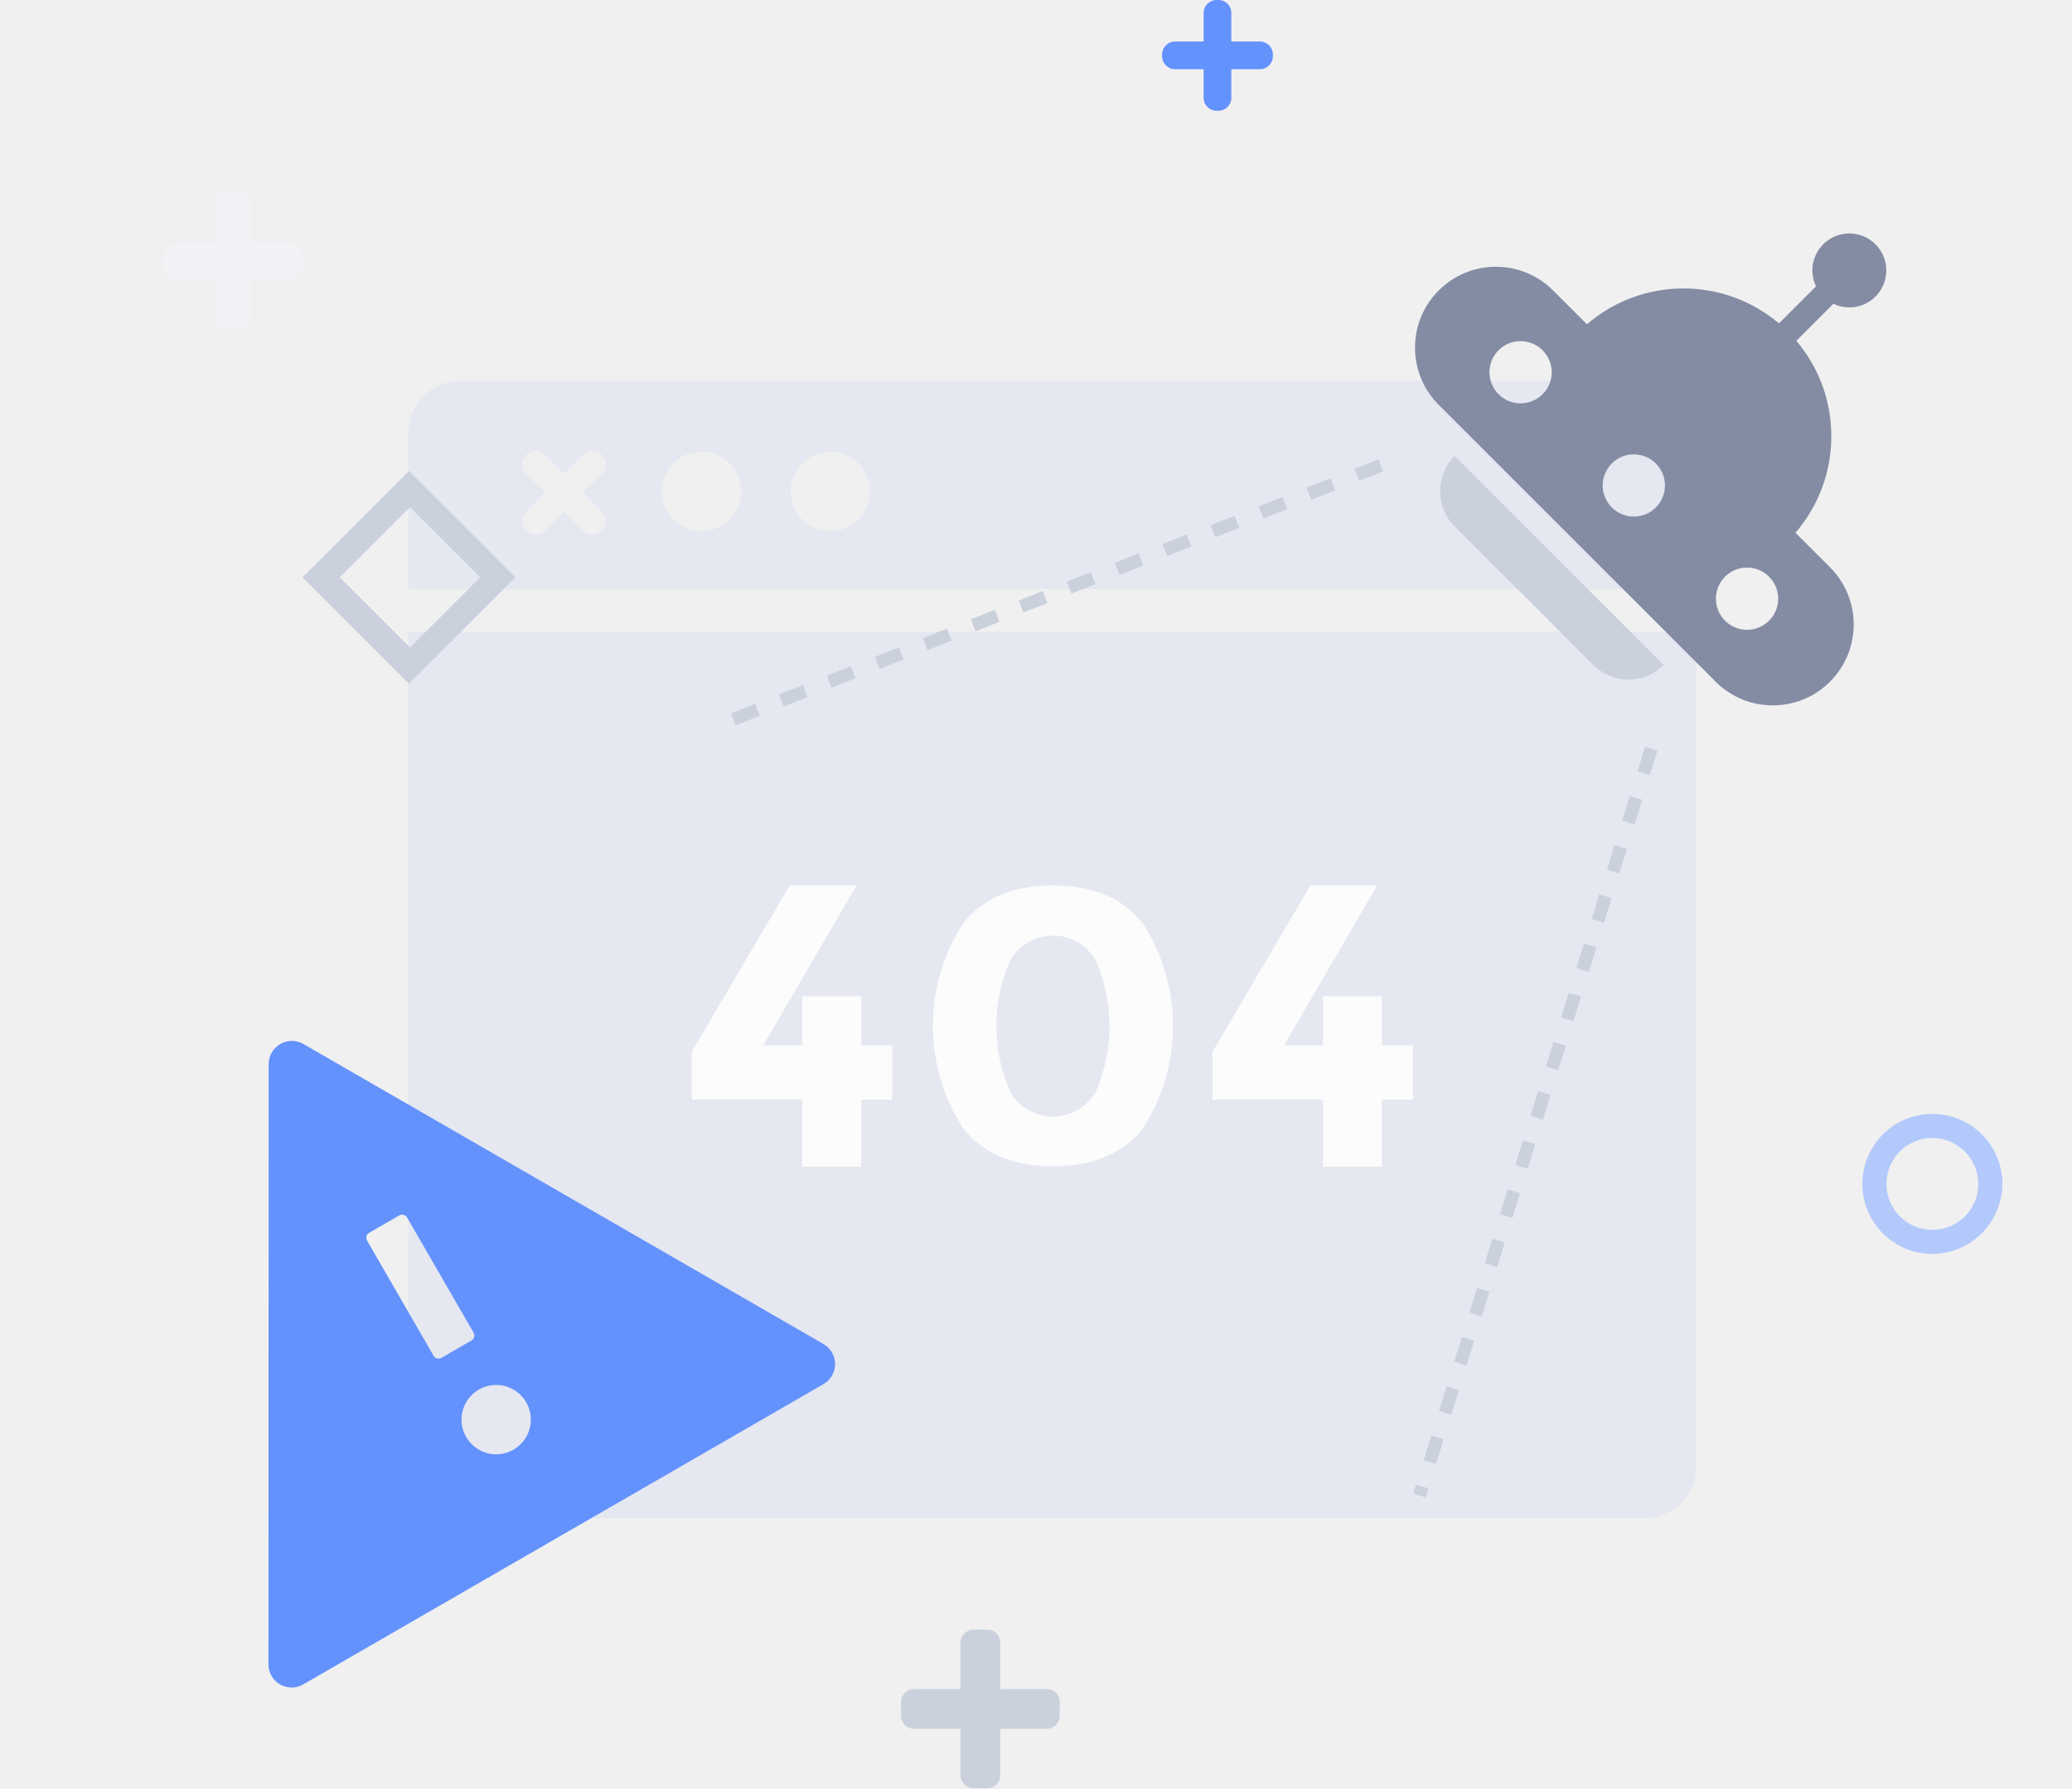
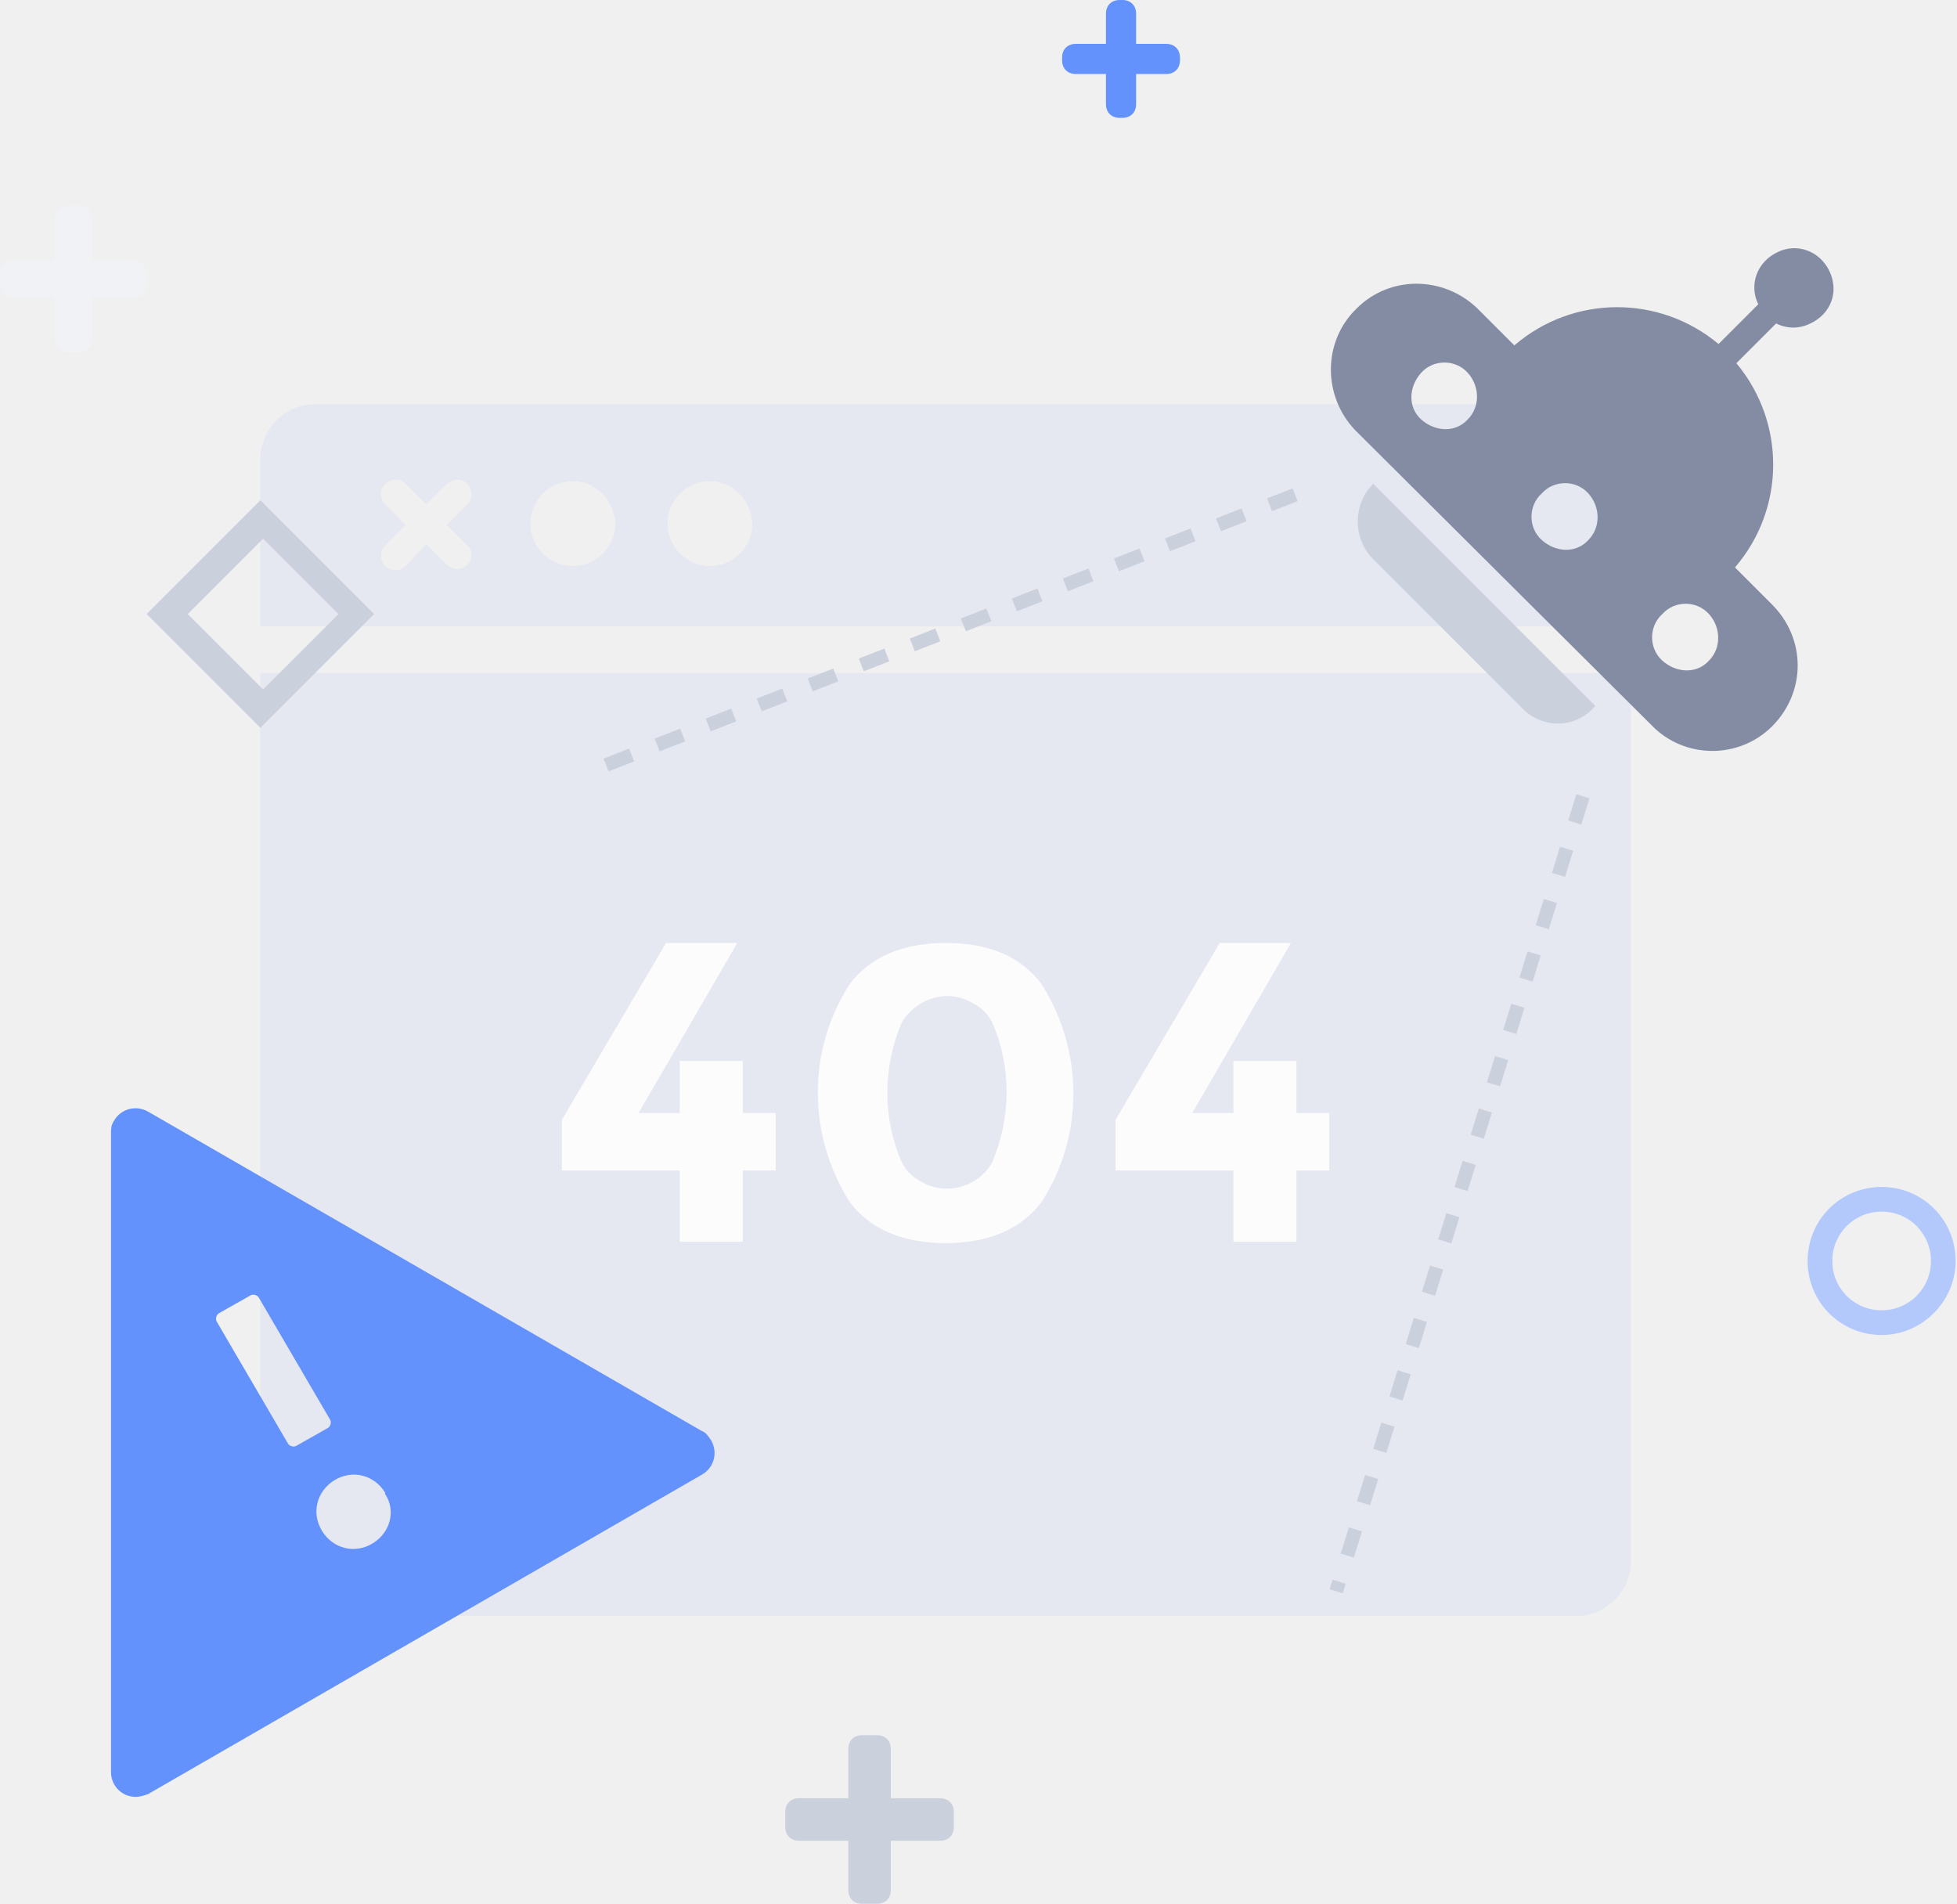
- <svg xmlns="http://www.w3.org/2000/svg" width="160.881" height="138.878">
-   <g opacity=".8">
-     <path d="M127.867 117.911H35.56a4.045 4.045 0 0 1-3.847-4.21V49.078h100v64.623a4.045 4.045 0 0 1-3.846 4.21Zm3.846-72.165h-100V33.789a4.046 4.046 0 0 1 3.847-4.211h92.307a4.045 4.045 0 0 1 3.846 4.211v11.956Zm-87.921-6.029 1.456 1.461a1.03 1.03 0 0 0 1.456-1.457l-1.456-1.46 1.456-1.456a1.03 1.03 0 1 0-1.456-1.456l-1.456 1.456-1.456-1.456a1.03 1.03 0 1 0-1.456 1.456l1.456 1.456-1.456 1.456a1.031 1.031 0 0 0 1.456 1.461l1.455-1.456Zm20.677-4.639a3.09 3.09 0 1 0 3.09 3.09 3.093 3.093 0 0 0-3.09-3.09Zm-10 0a3.09 3.09 0 1 0 3.089 3.09 3.093 3.093 0 0 0-3.089-3.09Z" fill="#e2e5f1" />
-     <path d="M150.041 97.382a5.437 5.437 0 1 1 5.437-5.437 5.475 5.475 0 0 1-5.437 5.437Zm0-9.006a3.568 3.568 0 1 0 3.568 3.568 3.59 3.59 0 0 0-3.568-3.568Z" fill="#a4bfff" />
-     <path d="m31.752 53.1-8.266-8.266 8.266-8.266 8.266 8.266Zm-5.377-8.266 5.457 5.457 5.457-5.457-5.457-5.457Z" fill="#c2c8d8" />
-     <path d="M94.457 8.6a1 1 0 0 1-1-1V5.374h-2.225a1 1 0 0 1-1-1v-.15a1 1 0 0 1 1-1h2.225V1a1 1 0 0 1 1-1h.15a1 1 0 0 1 1 1v2.224h2.225a1 1 0 0 1 1 1v.15a1 1 0 0 1-1 1h-2.225V7.6a1 1 0 0 1-1 1Z" fill="#417aff" />
-     <path d="M75.585 138.878a1 1 0 0 1-1-1v-3.619h-3.619a1 1 0 0 1-1-1v-1.082a1 1 0 0 1 1-1h3.619v-3.618a1 1 0 0 1 1-1h1.081a1 1 0 0 1 1 1v3.618h3.619a1 1 0 0 1 1 1v1.082a1 1 0 0 1-1 1h-3.619v3.622a1 1 0 0 1-1 1Z" fill="#c2c8d8" />
-     <path d="M17.753 25.661a1 1 0 0 1-1-1V21.62h-3.04a1 1 0 0 1-1-1v-.693a1 1 0 0 1 1-1h3.04v-3.039a1 1 0 0 1 1-1h.693a1 1 0 0 1 1 1v3.039h3.04a1 1 0 0 1 1 1v.693a1 1 0 0 1-1 1h-3.04v3.041a1 1 0 0 1-1 1Z" fill="#f1f3f8" />
-     <path d="M66.872 77.367h-4.579v3.812H59.27l7.236-12.406h-5.191l-7.6 12.9v3.718h8.58v5.221h4.578v-5.216h2.412V81.18h-2.412Zm14.888-8.6q-4.682 0-7 2.972a14.7 14.7 0 0 0 0 15.866q2.323 2.97 7 2.97t7-2.97a14.7 14.7 0 0 0 0-15.866q-2.327-2.972-7.001-2.975Zm3.323 16.017a3.829 3.829 0 0 1-6.65 0 12.709 12.709 0 0 1 0-10.194 3.831 3.831 0 0 1 6.65 0 12.71 12.71 0 0 1 0 10.194Zm22.219-3.6v-3.812h-4.579v3.812H99.7l7.233-12.41h-5.191l-7.6 12.9v3.718h8.58v5.22h4.578v-5.216h2.412V81.18Z" fill="#fff" />
-     <path d="M63.947 104.383 23.551 81.075a1.8 1.8 0 0 0-2.691 1.554l-.014 46.638a1.795 1.795 0 0 0 2.69 1.552l40.41-23.33a1.794 1.794 0 0 0 .001-3.106Zm-35.443-8.031a.449.449 0 0 1 .164-.612L31 94.393a.448.448 0 0 1 .611.165l5.16 8.937a.45.45 0 0 1-.163.611l-2.332 1.347a.45.45 0 0 1-.612-.164Zm11.425 16.198a2.693 2.693 0 1 1 .929-3.645 2.693 2.693 0 0 1-.93 3.645Z" fill="#417aff" />
-     <path d="m133.21 52.94-21.556-21.555a6.281 6.281 0 0 1 8.882-8.882l2.683 2.682a11.48 11.48 0 0 1 14.908-.071l2.876-2.876a2.87 2.87 0 1 1 1.353 1.353l-2.876 2.876a11.483 11.483 0 0 1-.07 14.909l2.682 2.682a6.281 6.281 0 1 1-8.883 8.883Zm4.167-8.135a2.416 2.416 0 1 0-.018 3.399 2.406 2.406 0 0 0 .016-3.397Zm-8.793-8.793a2.416 2.416 0 1 0-.018 3.399 2.406 2.406 0 0 0 .016-3.397Zm-8.793-8.793a2.416 2.416 0 1 0-.018 3.399 2.406 2.406 0 0 0 .015-3.398Z" fill="#697391" />
-     <path fill="none" stroke="#c2c8d8" stroke-dasharray="2" d="m107.213 36.145-51 20M128.213 58.145l-18 58" />
-     <path d="M123.716 51.647 112.949 40.88a3.865 3.865 0 0 1 0-5.466l16.233 16.233a3.865 3.865 0 0 1-5.466 0Z" fill="#c2c8d8" />
+ <svg xmlns="http://www.w3.org/2000/svg" version="1.1" viewBox="0 0 142.8 138.9">
+   <g opacity="0.8">
+     <path fill="#E2E5F1" d="M115.2,117.9H22.8c-2.2-0.1-3.9-2-3.8-4.2V49.1h100v64.6C119.1,115.9,117.4,117.8,115.2,117.9z M119,45.7   H19v-12c-0.1-2.2,1.6-4.1,3.8-4.2h92.3c2.2,0.1,3.9,2,3.8,4.2V45.7L119,45.7z M31.1,39.7l1.5,1.5c0.4,0.4,1.1,0.4,1.5,0   c0.4-0.4,0.4-1,0-1.4l-1.5-1.5l1.5-1.5c0.4-0.4,0.4-1,0-1.5c-0.4-0.4-1-0.4-1.5,0c0,0,0,0,0,0l-1.5,1.5l-1.5-1.5   c-0.4-0.4-1-0.4-1.5,0c-0.4,0.4-0.4,1,0,1.5c0,0,0,0,0,0l1.5,1.5l-1.5,1.5c-0.4,0.4-0.4,1.1,0,1.5s1.1,0.4,1.5,0L31.1,39.7   L31.1,39.7z M51.8,35.1c-1.7,0-3.1,1.4-3.1,3.1c0,1.7,1.4,3.1,3.1,3.1c1.7,0,3.1-1.4,3.1-3.1v0C54.8,36.5,53.5,35.1,51.8,35.1z    M41.8,35.1c-1.7,0-3.1,1.4-3.1,3.1c0,1.7,1.4,3.1,3.1,3.1c1.7,0,3.1-1.4,3.1-3.1c0,0,0,0,0,0C44.8,36.5,43.5,35.1,41.8,35.1z" />
+     <path fill="#A4BFFF" d="M137.3,97.4c-3,0-5.4-2.4-5.4-5.4c0-3,2.4-5.4,5.4-5.4c3,0,5.4,2.4,5.4,5.4v0   C142.7,94.9,140.3,97.4,137.3,97.4z M137.3,88.4c-2,0-3.6,1.6-3.6,3.6s1.6,3.6,3.6,3.6c2,0,3.6-1.6,3.6-3.6v0   C140.9,90,139.3,88.4,137.3,88.4z" />
+     <path fill="#C2C8D8" d="M19,53.1l-8.3-8.3l8.3-8.3l8.3,8.3L19,53.1z M13.7,44.8l5.5,5.5l5.5-5.5l-5.5-5.5L13.7,44.8z" />
+     <path fill="#417AFF" d="M81.7,8.6c-0.6,0-1-0.4-1-1V5.4h-2.2c-0.6,0-1-0.4-1-1V4.2c0-0.6,0.4-1,1-1h2.2V1c0-0.6,0.4-1,1-1h0.2   c0.6,0,1,0.4,1,1v2.2h2.2c0.6,0,1,0.4,1,1v0.2c0,0.6-0.4,1-1,1h-2.2v2.2c0,0.6-0.4,1-1,1l0,0H81.7z" />
+     <path fill="#C2C8D8" d="M62.9,138.9c-0.6,0-1-0.4-1-1v-3.6h-3.6c-0.6,0-1-0.4-1-1v-1.1c0-0.6,0.4-1,1-1h3.6v-3.6c0-0.6,0.4-1,1-1   H64c0.6,0,1,0.4,1,1v3.6h3.6c0.6,0,1,0.4,1,1v1.1c0,0.6-0.4,1-1,1H65v3.6c0,0.6-0.4,1-1,1L62.9,138.9z" />
+     <path fill="#F1F3F8" d="M5,25.7c-0.6,0-1-0.4-1-1v-3H1c-0.6,0-1-0.4-1-1v-0.7c0-0.6,0.4-1,1-1h3v-3c0-0.6,0.4-1,1-1h0.7   c0.6,0,1,0.4,1,1v3h3c0.6,0,1,0.4,1,1v0.7c0,0.6-0.4,1-1,1h-3v3c0,0.6-0.4,1-1,1L5,25.7z" />
+     <path fill="#FFFFFF" d="M54.2,77.4h-4.6v3.8h-3l7.2-12.4h-5.2L41,81.7v3.7h8.6v5.2h4.6v-5.2h2.4v-4.2h-2.4L54.2,77.4z M69,68.8   c-3.1,0-5.5,1-7,3c-3.1,4.8-3.1,11,0,15.9c1.5,2,3.9,3,7,3c3.1,0,5.5-1,7-3c3.1-4.8,3.1-11,0-15.9C74.5,69.8,72.2,68.8,69,68.8   L69,68.8z M72.4,84.8c-1,1.8-3.4,2.5-5.2,1.4c-0.6-0.3-1.1-0.8-1.4-1.4c-1.4-3.2-1.4-6.9,0-10.2c1.1-1.8,3.4-2.5,5.2-1.4   c0.6,0.3,1.1,0.8,1.4,1.4C73.8,77.8,73.8,81.5,72.4,84.8z M94.6,81.2v-3.8H90v3.8h-3l7.2-12.4H89l-7.6,12.9v3.7H90v5.2h4.6v-5.2H97   v-4.2L94.6,81.2z" />
+     <path fill="#417AFF" d="M51.2,104.4L10.8,81.1c-0.9-0.5-2-0.2-2.5,0.7c-0.2,0.3-0.2,0.6-0.2,0.9l0,46.6c0,1,0.8,1.8,1.8,1.8   c0.3,0,0.6-0.1,0.9-0.2l40.4-23.3c0.9-0.5,1.2-1.6,0.7-2.5C51.7,104.8,51.5,104.5,51.2,104.4z M15.8,96.4c-0.1-0.2,0-0.5,0.2-0.6   l2.3-1.3c0.2-0.1,0.5,0,0.6,0.2l5.2,8.9c0.1,0.2,0,0.5-0.2,0.6l-2.3,1.3c-0.2,0.1-0.5,0-0.6-0.2L15.8,96.4z M27.2,112.6   c-1.3,0.8-2.9,0.4-3.7-0.9s-0.4-2.9,0.9-3.7c1.3-0.8,2.9-0.4,3.7,0.9c0,0,0,0,0,0.1C28.9,110.2,28.5,111.8,27.2,112.6L27.2,112.6z" />
+     <path fill="#697391" d="M120.5,52.9L98.9,31.4c-2.4-2.5-2.4-6.5,0.1-8.9c2.4-2.4,6.3-2.4,8.8,0l2.7,2.7c4.3-3.7,10.6-3.7,14.9-0.1   l2.9-2.9c-0.7-1.4-0.1-3.1,1.4-3.8c1.4-0.7,3.1-0.1,3.8,1.4s0.1,3.1-1.4,3.8c-0.8,0.4-1.7,0.4-2.5,0l-2.9,2.9   c3.6,4.3,3.6,10.6-0.1,14.9l2.7,2.7c2.5,2.5,2.5,6.4,0,8.9C126.9,55.4,122.9,55.4,120.5,52.9L120.5,52.9z M124.7,44.8   c-0.9-1-2.5-1-3.4,0c-1,0.9-1,2.5,0,3.4s2.5,1,3.4,0c0,0,0,0,0,0C125.6,47.3,125.6,45.8,124.7,44.8L124.7,44.8z M115.9,36   c-0.9-1-2.5-1-3.4,0c-1,0.9-1,2.5,0,3.4s2.5,1,3.4,0c0,0,0,0,0,0C116.8,38.5,116.8,37,115.9,36L115.9,36z M107.1,27.2   c-0.9-1-2.5-1-3.4,0s-1,2.5,0,3.4s2.5,1,3.4,0c0,0,0,0,0,0C108,29.7,108,28.2,107.1,27.2L107.1,27.2z" />
+     <path fill="none" stroke="#C2C8D8" stroke-dasharray="2" d="M94.5,36.1l-51,20 M115.5,58.1l-18,58" />
+     <path fill="#C2C8D8" d="M111,51.6l-10.8-10.8c-1.5-1.5-1.5-4,0-5.5c0,0,0,0,0,0l16.2,16.2C115,53.2,112.5,53.2,111,51.6   C111,51.6,111,51.6,111,51.6L111,51.6z" />
  </g>
</svg>
